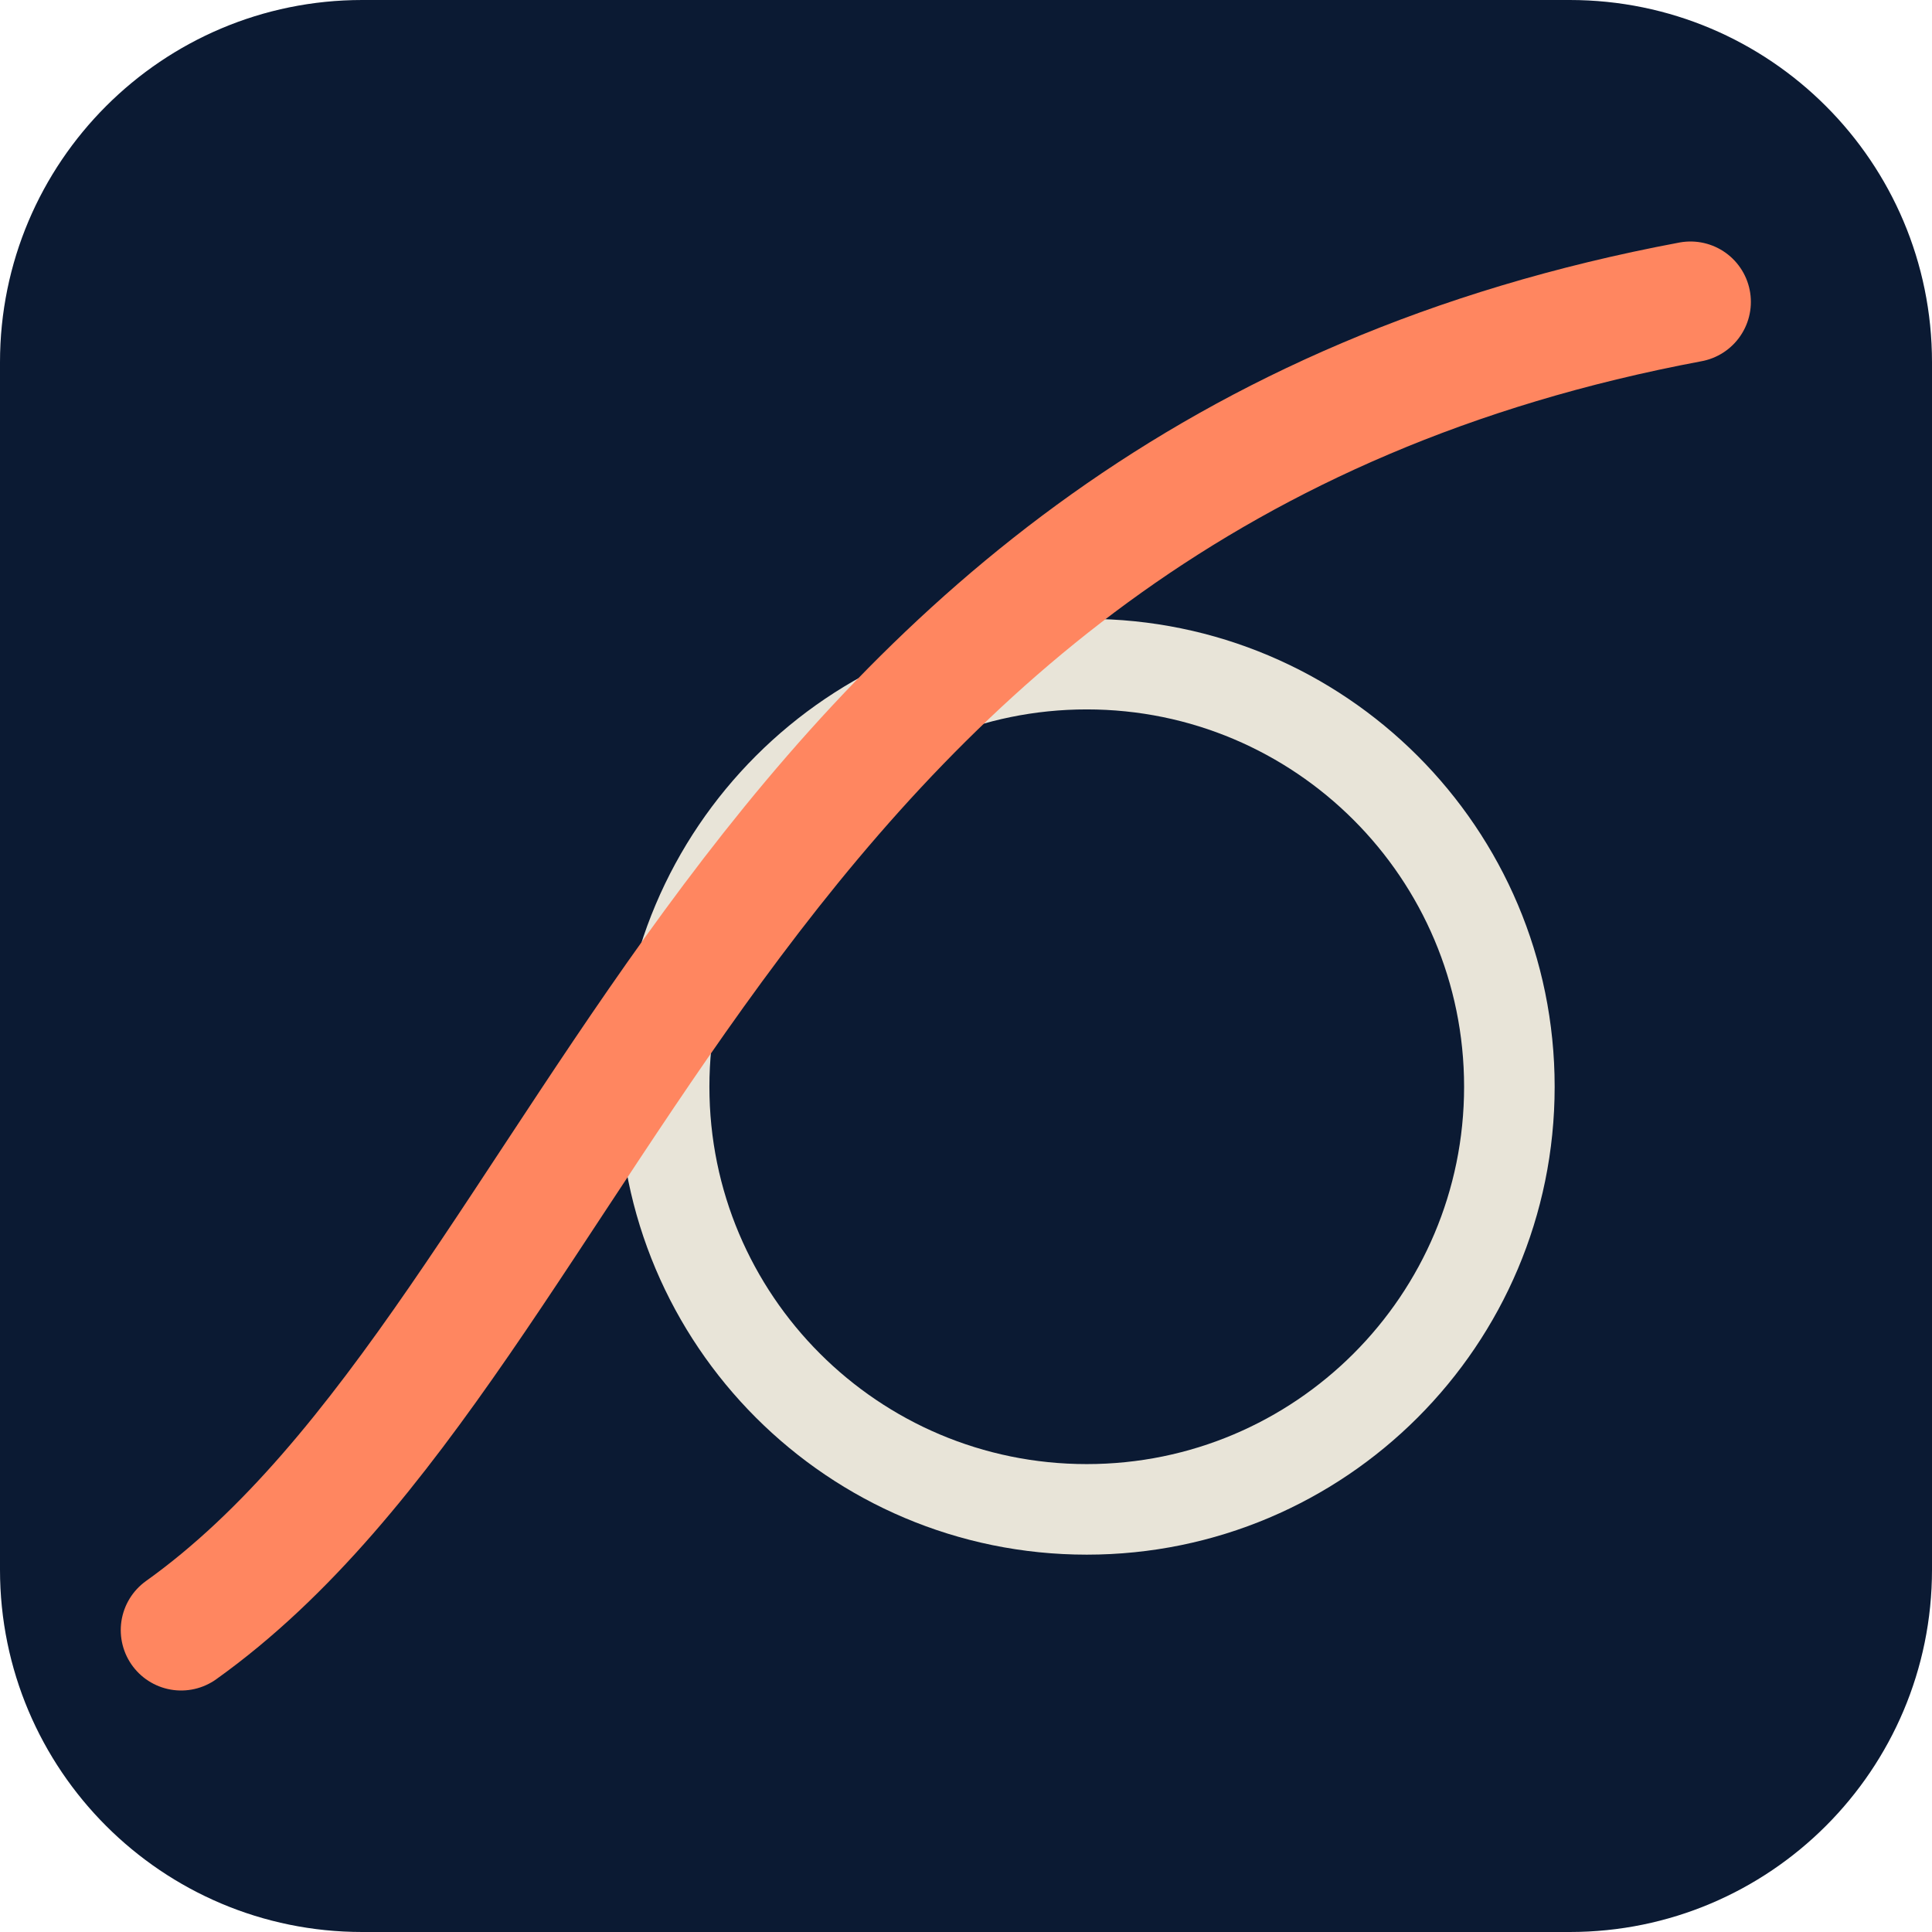
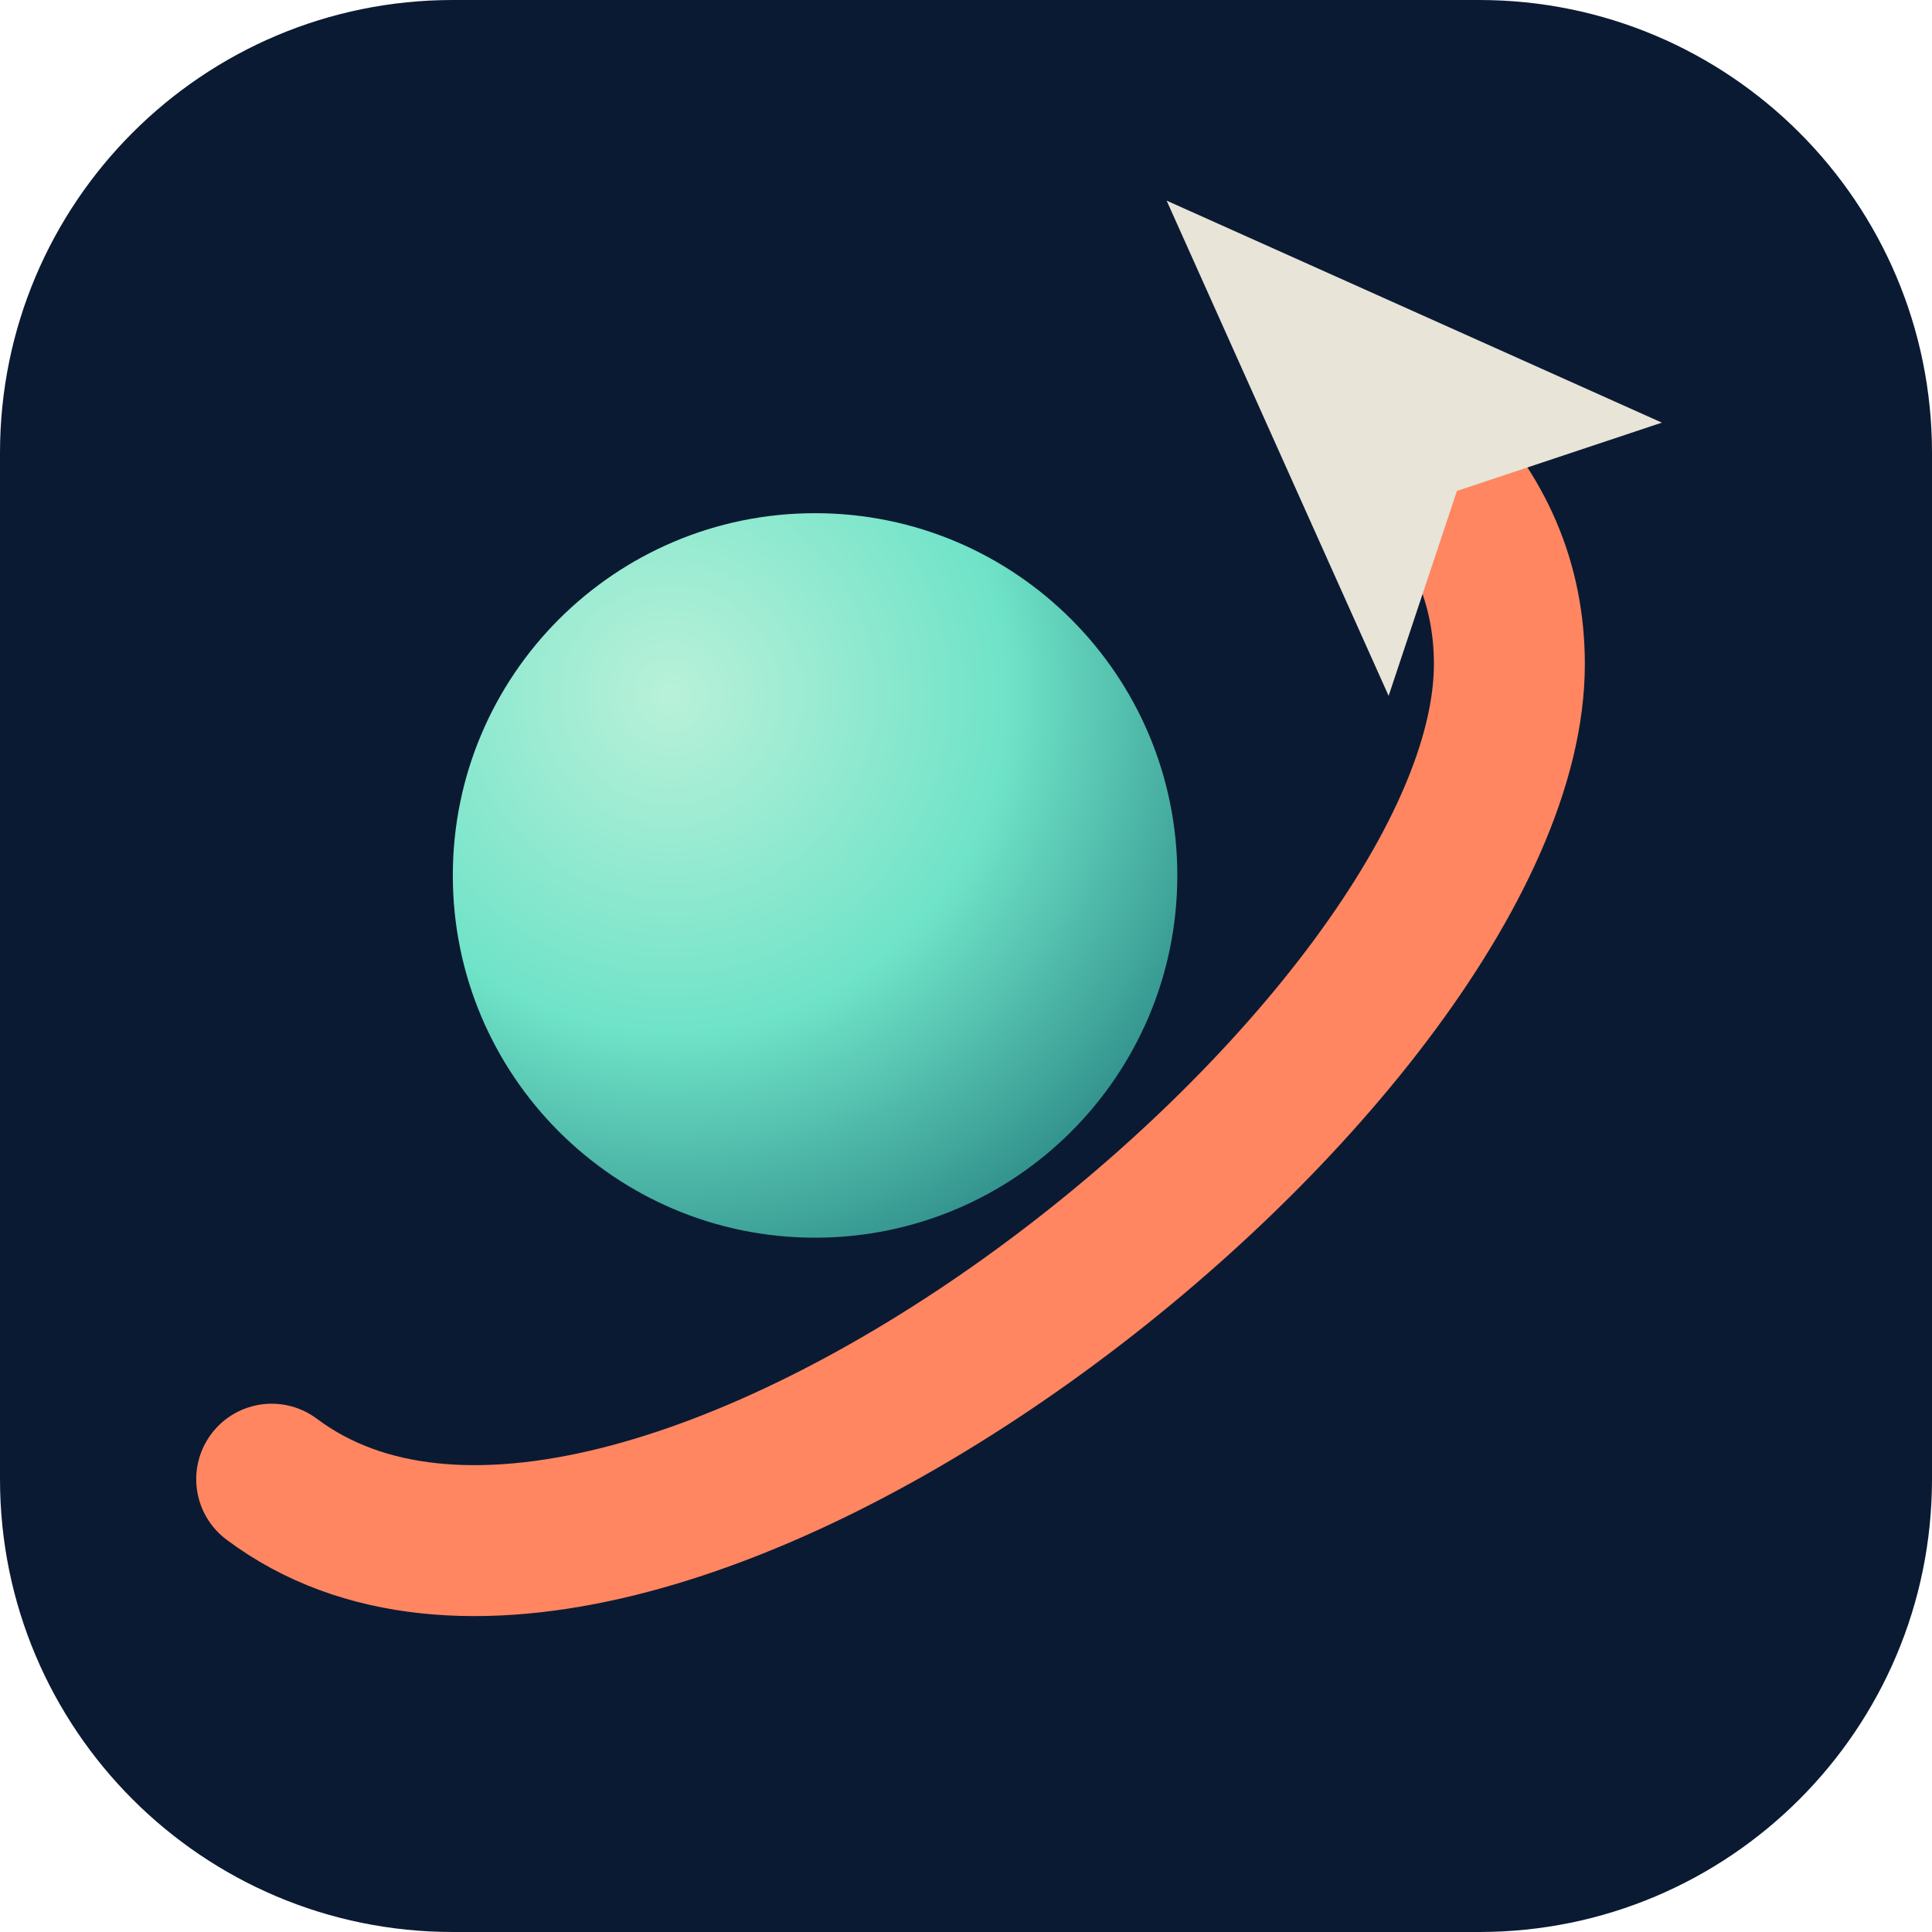
- <svg xmlns="http://www.w3.org/2000/svg" viewBox="0 0 32 32">
-   <rect width="32" height="32" rx="6" fill="#0b1a33" />
-   <circle cx="18" cy="18" r="7" fill="none" stroke="#e8e4d8" stroke-width="1.5" />
-   <path d="M3 27 C 10 22, 12 8, 28 5" fill="none" stroke="#ff8660" stroke-width="2" stroke-linecap="round" />
+ <svg xmlns="http://www.w3.org/2000/svg" viewBox="0 0 64 64">
+   <defs>
+     <radialGradient id="planet" cx="30%" cy="25%" r="85%">
+       <stop stop-color="#b9f1d9" />
+       <stop offset=".55" stop-color="#6fe3c8" />
+       <stop offset="1" stop-color="#2e8d89" />
+     </radialGradient>
+   </defs>
+   <rect width="64" height="64" rx="15" fill="#0b1a33" />
+   <circle cx="27" cy="29" r="12" fill="url(#planet)" />
+   <path d="M9 49C21 58 50 35 50 22Q50 18 47 15" fill="none" stroke="#ff8660" stroke-width="5" stroke-linecap="round" />
+   <path d="M0-13 8 8 0 4-8 8Z" transform="translate(46 14) rotate(-45) scale(.8)" fill="#e8e4d8" />
</svg>
